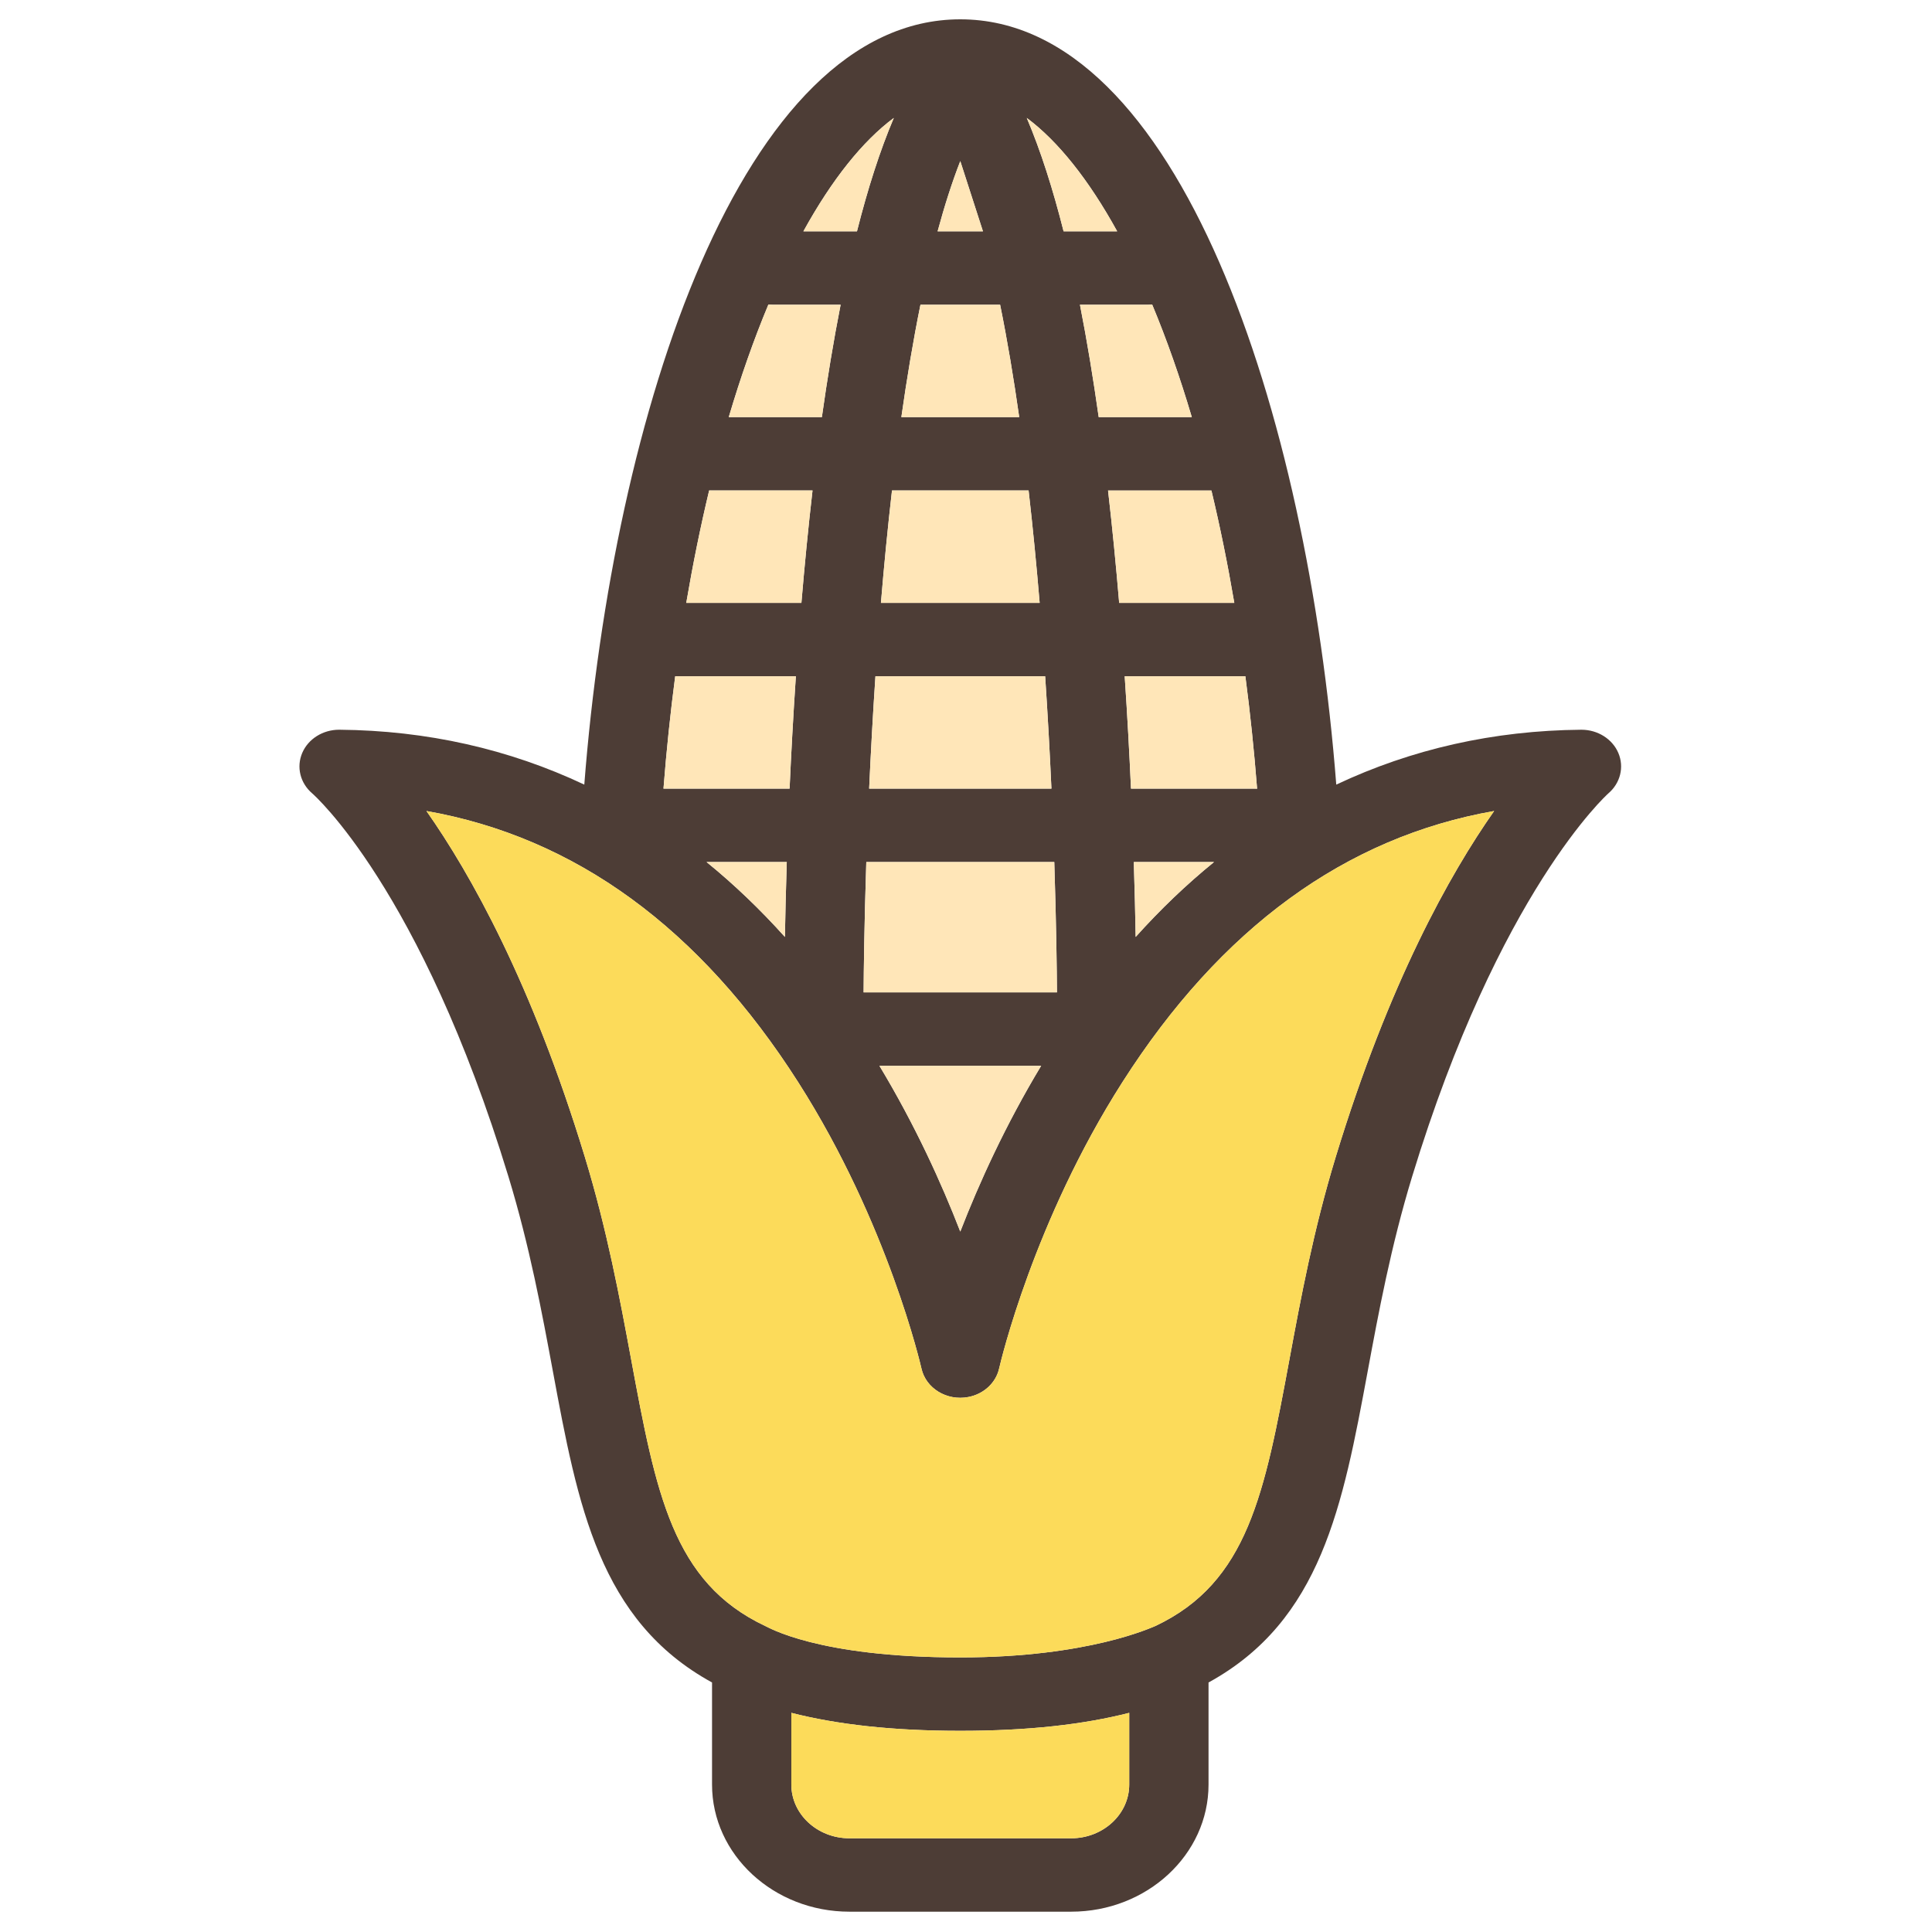
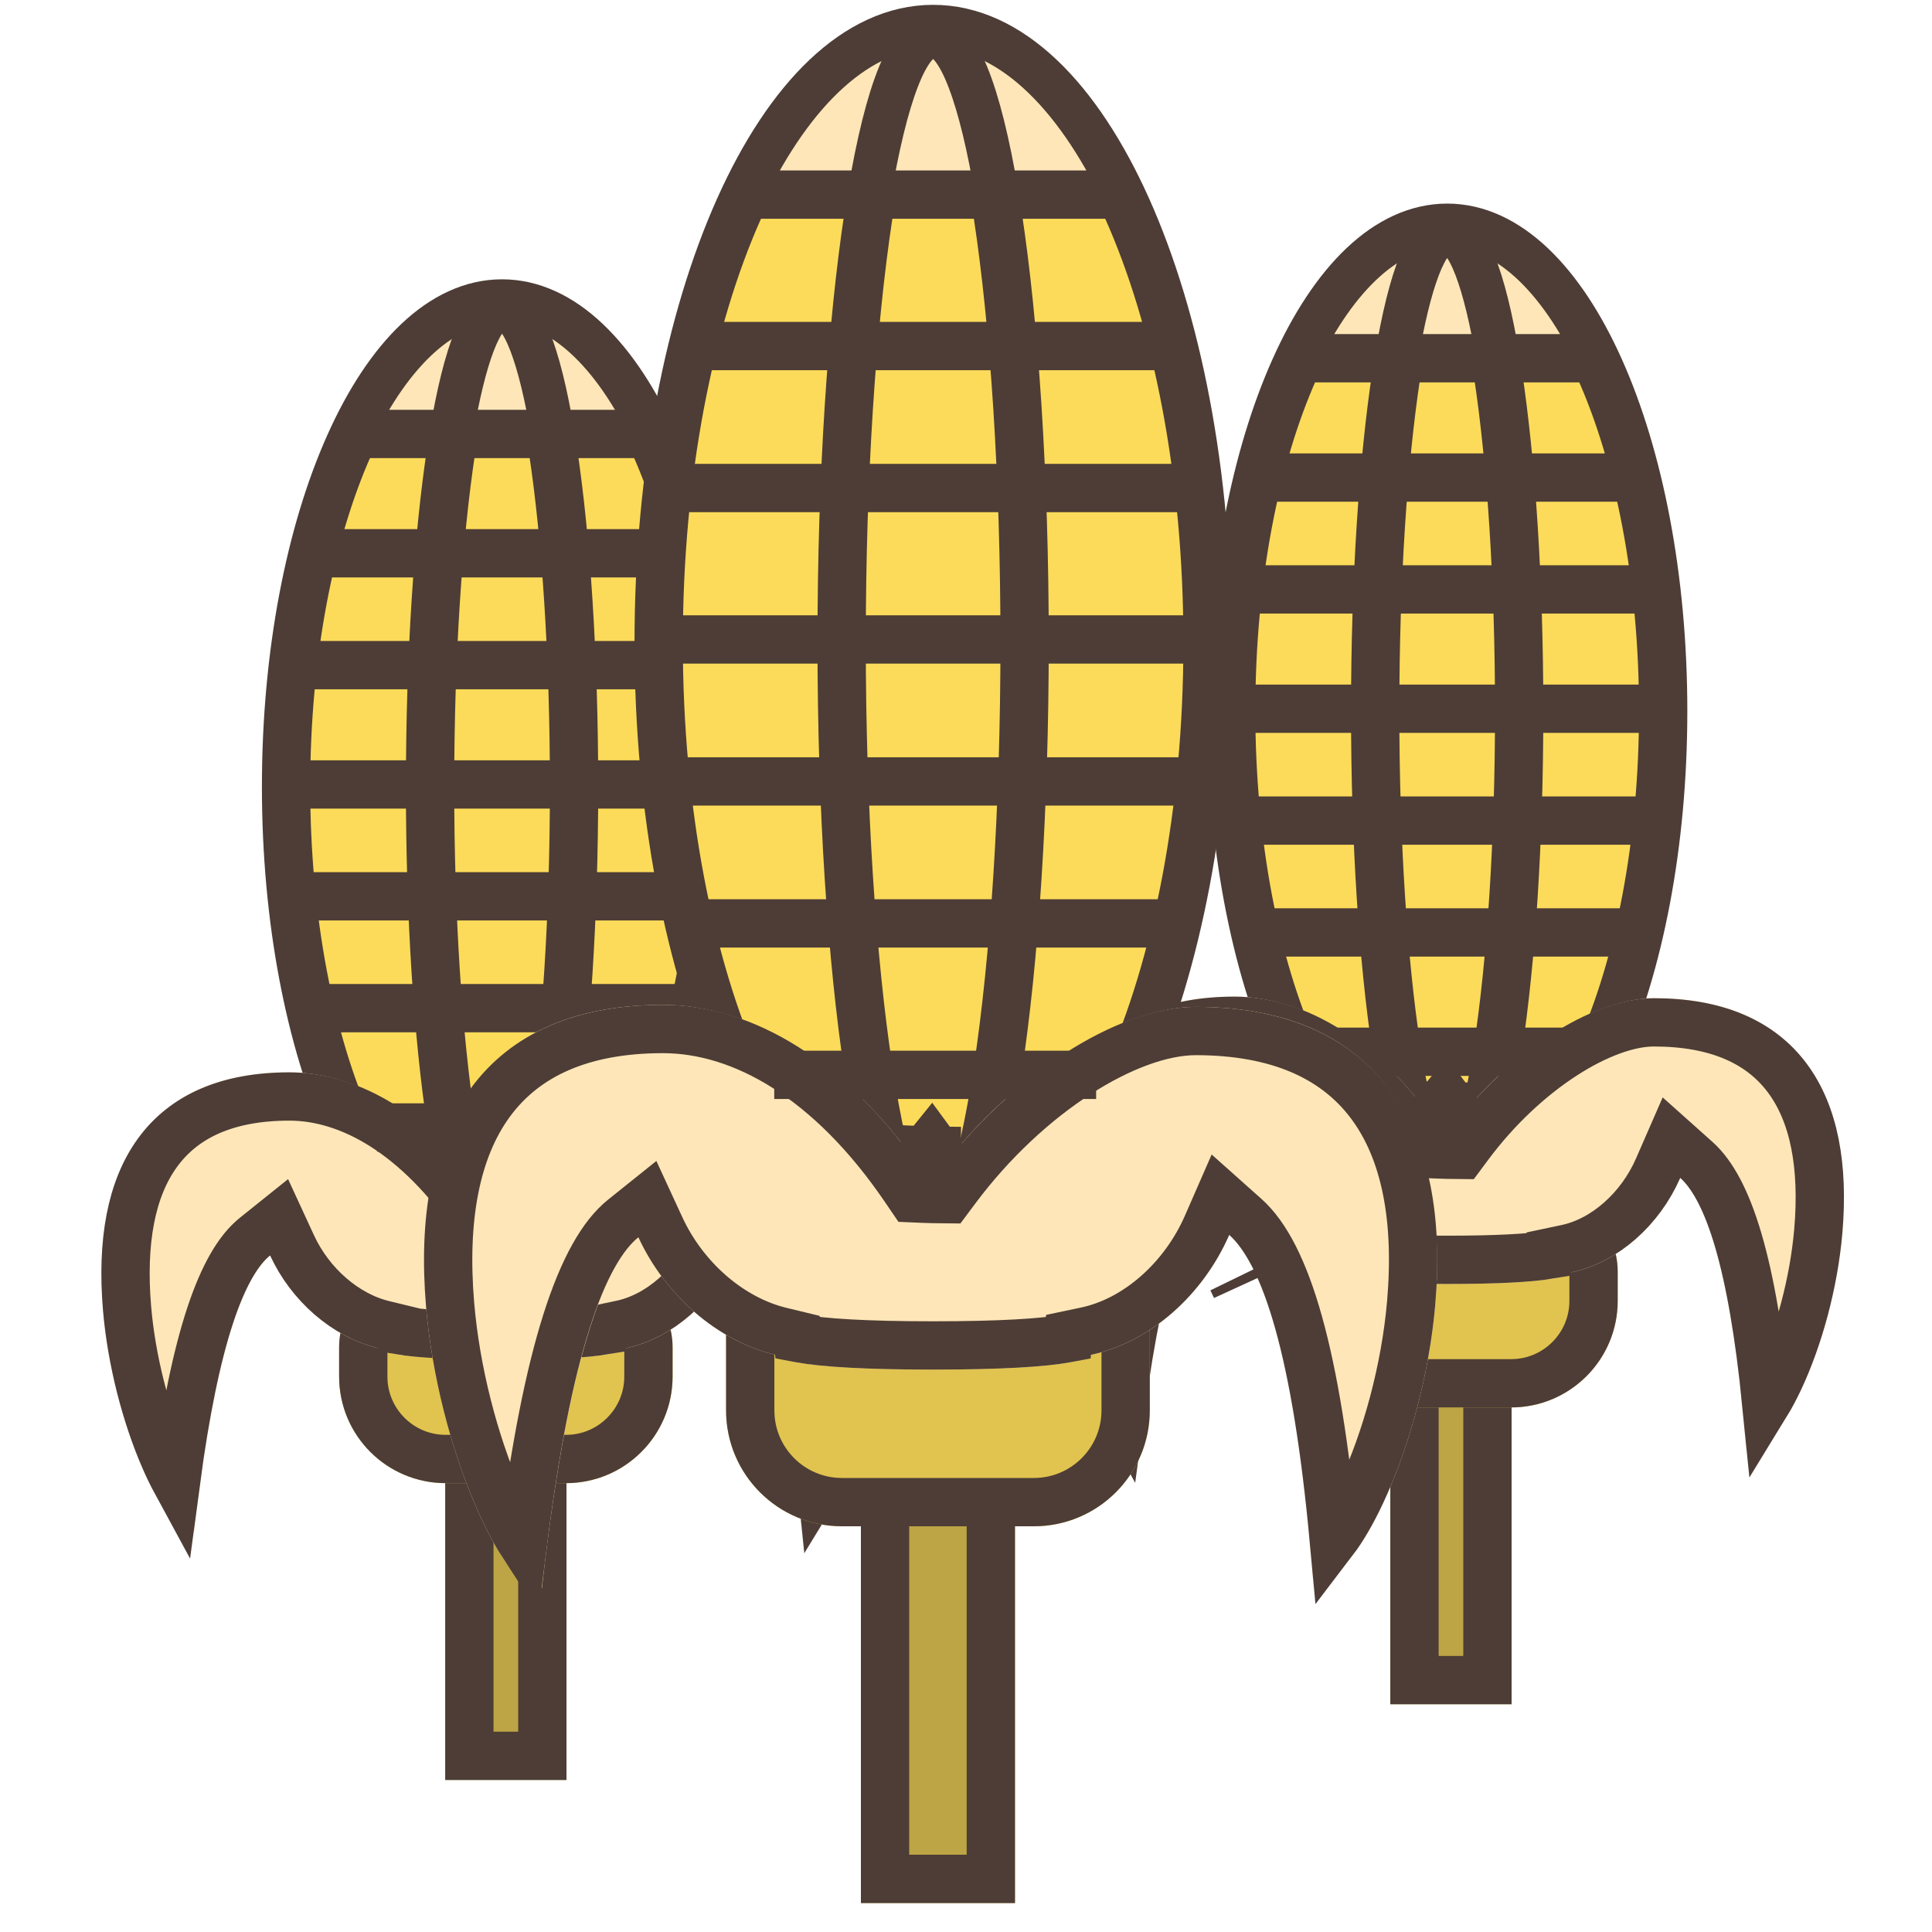
- <svg xmlns="http://www.w3.org/2000/svg" width="200px" height="200px" viewBox="0 0 200 200" version="1.1">
-   <defs />
+ <svg xmlns="http://www.w3.org/2000/svg" xmlns:xlink="http://www.w3.org/1999/xlink" width="200px" height="200px" viewBox="0 0 200 200" version="1.1">
+   <defs>
+     <path d="M36.089,109.486 C36.089,106.021 38.906,103.212 42.366,103.212 L42.366,103.212 C45.832,103.212 48.642,106.023 48.642,109.486 L48.642,152.848 L36.089,152.848 L36.089,109.486 Z" id="path-1" />
+     <path d="M25.106,108.056 C25.106,103.64 28.686,100.061 33.112,100.061 L51.619,100.061 C56.041,100.061 59.626,103.642 59.626,108.056 L59.626,111.091 C59.626,117.183 54.68,122.121 48.597,122.121 L36.135,122.121 C30.043,122.121 25.106,117.184 25.106,111.091 L25.106,108.056 Z" id="path-2" />
+     <path d="M41.289,93.439 C41.515,93.448 41.743,93.455 41.973,93.46 C42.062,93.462 42.151,93.463 42.239,93.464 C48.981,84.41 57.807,79.758 63.371,79.758 C96.711,79.758 78.875,129.095 72.915,126.413 C71.413,107.34 68.522,100.519 66.101,98.356 C64.021,103.12 59.781,107.091 54.833,108.136 C54.833,108.136 54.722,109.341 41.973,109.341 C29.224,109.341 29.114,108.136 29.114,108.136 C24.285,106.966 20.089,103.161 17.961,98.548 C15.817,100.267 12.408,106.385 10.102,127.16 C4.878,129.349 -13.138,79.594 19.956,79.594 C25.606,79.594 33.921,82.604 41.289,93.439 Z" id="path-3" />
+     <path d="M36.089,109.486 C36.089,106.021 38.906,103.212 42.366,103.212 L42.366,103.212 C45.832,103.212 48.642,106.023 48.642,109.486 L48.642,152.848 L36.089,152.848 L36.089,109.486 Z" id="path-4" />
+     <path d="M25.106,108.056 C25.106,103.64 28.686,100.061 33.112,100.061 L51.619,100.061 C56.041,100.061 59.626,103.642 59.626,108.056 L59.626,111.091 C59.626,117.183 54.68,122.121 48.597,122.121 L36.135,122.121 C30.043,122.121 25.106,117.184 25.106,111.091 L25.106,108.056 Z" id="path-5" />
+     <path d="M41.289,93.439 C41.515,93.448 41.743,93.455 41.973,93.46 C42.062,93.462 42.151,93.463 42.239,93.464 C48.981,84.41 57.807,79.758 63.371,79.758 C96.711,79.758 78.875,129.095 72.915,126.413 C71.413,107.34 68.522,100.519 66.101,98.356 C64.021,103.12 59.781,107.091 54.833,108.136 C54.833,108.136 54.722,109.341 41.973,109.341 C29.224,109.341 29.114,108.136 29.114,108.136 C24.285,106.966 20.089,103.161 17.961,98.548 C15.817,100.267 12.408,106.385 10.102,127.16 C4.878,129.349 -13.138,79.594 19.956,79.594 C25.606,79.594 33.921,82.604 41.289,93.439 Z" id="path-6" />
+     <path d="M45.855,138.979 C45.855,134.572 49.434,131 53.829,131 L53.829,131 C58.234,131 61.804,134.568 61.804,138.979 L61.804,194 L45.855,194 L45.855,138.979 Z" id="path-7" />
+     <path d="M31.899,135.005 C31.899,130.584 35.488,127 39.893,127 L67.766,127 C72.181,127 75.76,130.575 75.76,135.005 L75.76,143.004 C75.76,149.629 70.382,155 63.76,155 L43.899,155 C37.271,155 31.899,149.634 31.899,143.004 L31.899,135.005 Z" id="path-8" />
+     <path d="M52.461,118.595 C52.749,118.607 53.039,118.616 53.331,118.622 C53.444,118.624 53.556,118.626 53.668,118.627 C62.235,107.136 73.449,101.232 80.518,101.232 C122.88,101.232 100.217,163.851 92.645,160.447 C90.736,136.234 87.061,127.578 83.985,124.835 C81.341,130.883 75.955,135.924 69.67,137.249 C69.67,137.249 69.529,138.779 53.331,138.779 C37.132,138.779 36.971,137.245 36.971,137.245 C30.845,135.763 25.522,130.937 22.821,125.081 C20.097,127.263 15.765,135.028 12.835,161.395 C6.198,164.174 -16.693,101.023 25.355,101.023 C32.535,101.023 43.099,104.843 52.461,118.595 Z" id="path-9" />
+   </defs>
  <g id="Page-1" stroke="none" stroke-width="1" fill="none" fill-rule="evenodd">
-     <g id="corn" transform="translate(31, 2)">
-       <g id="Group">
-         <path d="M136.528,75.942 C135.908,74.493 134.394,73.542 132.711,73.542 L132.672,73.542 C123.624,73.621 115.131,75.542 107.33,79.223 C104.335,40.7 91.024,0 68.408,0 C45.792,0 32.481,40.7 29.486,79.222 C21.684,75.542 13.191,73.621 4.144,73.541 L4.105,73.541 C2.422,73.541 0.908,74.492 0.288,75.942 C-0.337,77.403 0.075,79.07 1.324,80.135 C1.435,80.229 12.527,89.941 21.638,119.816 C23.831,127.006 25.107,133.883 26.233,139.95 C28.81,153.834 31.028,165.769 42.71,172.17 L42.71,182.737 C42.71,189.993 49.089,195.897 56.93,195.897 L79.886,195.897 C87.728,195.897 94.107,189.993 94.107,182.737 L94.107,172.17 C105.789,165.768 108.007,153.833 110.584,139.949 C111.709,133.882 112.986,127.006 115.178,119.816 C124.182,90.293 135.4,80.215 135.493,80.134 C136.741,79.07 137.153,77.404 136.528,75.942 Z M79.886,188.299 L56.93,188.299 C53.616,188.299 50.919,185.804 50.919,182.737 L50.919,175.314 C55.647,176.521 61.388,177.174 68.408,177.174 C75.429,177.174 81.169,176.521 85.897,175.314 L85.897,182.737 C85.897,185.804 83.201,188.299 79.886,188.299 Z M68.408,169.576 C53.557,169.576 48.477,166.41 48.206,166.318 C38.62,161.797 36.906,152.571 34.324,138.663 C33.164,132.412 31.849,125.327 29.539,117.753 C24.053,99.761 17.722,88.467 13.147,81.956 C28.537,84.666 41.457,94.082 51.639,110.044 C60.965,124.666 64.355,139.518 64.388,139.666 C64.845,141.72 67.015,143.043 69.234,142.62 C70.891,142.305 72.107,141.107 72.428,139.666 L72.429,139.666 C72.429,139.666 72.431,139.659 72.431,139.658 C72.433,139.649 72.435,139.642 72.437,139.634 C72.587,138.981 76.017,124.406 85.179,110.044 C95.361,94.081 108.28,84.665 123.671,81.956 C119.096,88.467 112.765,99.76 107.278,117.752 C104.968,125.326 103.653,132.411 102.494,138.663 C99.912,152.571 98.197,161.796 88.611,166.318 C88.339,166.41 81.755,169.576 68.408,169.576 Z M54.08,41.178 L44.441,41.178 C45.676,37.011 47.047,33.109 48.545,29.525 C48.684,29.538 48.826,29.545 48.97,29.545 L56.021,29.545 C55.285,33.286 54.642,37.196 54.08,41.178 Z M75.48,48.776 C75.925,52.654 76.303,56.563 76.624,60.408 L60.194,60.408 C60.514,56.562 60.893,52.654 61.338,48.776 L75.48,48.776 Z M62.308,41.178 C62.88,37.153 63.535,33.238 64.285,29.546 L72.532,29.546 C73.282,33.238 73.937,37.153 74.508,41.178 L62.308,41.178 Z M77.194,68.006 C77.466,72.084 77.679,76.001 77.843,79.638 L58.975,79.638 C59.14,76.001 59.351,72.084 59.625,68.006 L77.194,68.006 Z M78.139,87.237 C78.35,93.732 78.403,98.603 78.416,100.731 L58.401,100.731 C58.414,98.603 58.467,93.732 58.679,87.237 L78.139,87.237 Z M86.371,87.237 L94.675,87.237 C91.841,89.54 89.134,92.126 86.563,94.99 C86.526,92.809 86.465,90.192 86.371,87.237 Z M68.408,125.493 C66.471,120.494 63.742,114.48 60.037,108.33 L76.779,108.33 C73.074,114.48 70.345,120.494 68.408,125.493 Z M50.254,94.991 C47.684,92.126 44.976,89.541 42.142,87.237 L50.446,87.237 C50.352,90.192 50.292,92.81 50.254,94.991 Z M98.97,79.639 L86.08,79.639 C85.916,76.009 85.704,72.093 85.429,68.007 L97.92,68.007 C98.42,71.804 98.826,75.691 99.134,79.647 C99.078,79.645 99.025,79.639 98.97,79.639 Z M84.855,60.408 C84.533,56.579 84.154,52.673 83.705,48.777 L94.406,48.777 C95.299,52.503 96.09,56.391 96.774,60.408 L84.855,60.408 Z M82.737,41.178 C82.174,37.196 81.531,33.286 80.796,29.546 L87.848,29.546 C87.99,29.546 88.132,29.539 88.272,29.526 C89.768,33.109 91.141,37.011 92.375,41.179 L82.737,41.179 L82.737,41.178 Z M79.103,21.947 C78.001,17.586 76.738,13.611 75.291,10.209 C78.51,12.602 81.699,16.588 84.649,21.947 L79.103,21.947 Z M70.755,21.947 L66.061,21.947 C66.775,19.309 67.555,16.864 68.408,14.676 L70.755,21.947 Z M61.526,10.209 C60.079,13.611 58.815,17.586 57.714,21.947 L52.167,21.947 C55.117,16.587 58.306,12.601 61.526,10.209 Z M53.112,48.776 C52.663,52.673 52.283,56.578 51.962,60.408 L40.042,60.408 C40.727,56.39 41.518,52.502 42.411,48.776 L53.112,48.776 Z M51.388,68.006 C51.114,72.093 50.901,76.009 50.738,79.638 L37.684,79.638 C37.991,75.686 38.398,71.801 38.897,68.006 L51.388,68.006 Z" id="Shape" fill="#4D3D36" fill-rule="nonzero" />
-         <path d="M79.886,188.299 L56.93,188.299 C53.616,188.299 50.919,185.804 50.919,182.737 L50.919,175.314 C55.647,176.521 61.388,177.174 68.408,177.174 C75.429,177.174 81.169,176.521 85.897,175.314 L85.897,182.737 C85.897,185.804 83.201,188.299 79.886,188.299 Z" id="Path-Copy-2" fill="#FCDB5A" />
-         <path d="M68.408,169.576 C53.557,169.576 48.477,166.41 48.206,166.318 C38.62,161.797 36.906,152.571 34.324,138.663 C33.164,132.412 31.849,125.327 29.539,117.753 C24.053,99.761 17.722,88.467 13.147,81.956 C28.537,84.666 41.457,94.082 51.639,110.044 C60.965,124.666 64.355,139.518 64.388,139.666 C64.845,141.72 67.015,143.043 69.234,142.62 C70.891,142.305 72.107,141.107 72.428,139.666 L72.429,139.666 C72.429,139.666 72.431,139.659 72.431,139.658 C72.433,139.649 72.435,139.642 72.437,139.634 C72.587,138.981 76.017,124.406 85.179,110.044 C95.361,94.081 108.28,84.665 123.671,81.956 C119.096,88.467 112.765,99.76 107.278,117.752 C104.968,125.326 103.653,132.411 102.494,138.663 C99.912,152.571 98.197,161.796 88.611,166.318 C88.339,166.41 81.755,169.576 68.408,169.576 Z" id="Path-Copy" fill="#FCDB5A" />
-         <path d="M51.388,68.006 C51.114,72.093 50.901,76.009 50.738,79.638 L37.684,79.638 C37.991,75.686 38.398,71.801 38.897,68.006 L51.388,68.006 Z" id="Path-Copy-3" fill="#FFE6B8" />
-         <path d="M53.112,48.776 C52.663,52.673 52.283,56.578 51.962,60.408 L40.042,60.408 C40.727,56.39 41.518,52.502 42.411,48.776 L53.112,48.776 Z" id="Path-Copy-4" fill="#FFE6B8" />
-         <path d="M61.526,10.209 C60.079,13.611 58.815,17.586 57.714,21.947 L52.167,21.947 C55.117,16.587 58.306,12.601 61.526,10.209 Z" id="Path-Copy-5" fill="#FFE6B8" />
-         <path d="M70.755,21.947 L66.061,21.947 C66.775,19.309 67.555,16.864 68.408,14.676 L70.755,21.947 Z" id="Path-Copy-6" fill="#FFE6B8" />
-         <path d="M79.103,21.947 C78.001,17.586 76.738,13.611 75.291,10.209 C78.51,12.602 81.699,16.588 84.649,21.947 L79.103,21.947 Z" id="Path-Copy-7" fill="#FFE6B8" />
-         <path d="M82.737,41.178 C82.174,37.196 81.531,33.286 80.796,29.546 L87.848,29.546 C87.99,29.546 88.132,29.539 88.272,29.526 C89.768,33.109 91.141,37.011 92.375,41.179 L82.737,41.179 L82.737,41.178 Z" id="Path-Copy-8" fill="#FFE6B8" />
-         <path d="M84.855,60.408 C84.533,56.579 84.154,52.673 83.705,48.777 L94.406,48.777 C95.299,52.503 96.09,56.391 96.774,60.408 L84.855,60.408 Z" id="Path-Copy-9" fill="#FFE6B8" />
-         <path d="M98.97,79.639 L86.08,79.639 C85.916,76.009 85.704,72.093 85.429,68.007 L97.92,68.007 C98.42,71.804 98.826,75.691 99.134,79.647 C99.078,79.645 99.025,79.639 98.97,79.639 Z" id="Path-Copy-10" fill="#FFE6B8" />
-         <path d="M50.254,94.991 C47.684,92.126 44.976,89.541 42.142,87.237 L50.446,87.237 C50.352,90.192 50.292,92.81 50.254,94.991 Z" id="Path-Copy-11" fill="#FFE6B8" />
-         <path d="M68.408,125.493 C66.471,120.494 63.742,114.48 60.037,108.33 L76.779,108.33 C73.074,114.48 70.345,120.494 68.408,125.493 Z" id="Path-Copy-12" fill="#FFE6B8" />
-         <path d="M86.371,87.237 L94.675,87.237 C91.841,89.54 89.134,92.126 86.563,94.99 C86.526,92.809 86.465,90.192 86.371,87.237 Z" id="Path-Copy-13" fill="#FFE6B8" />
-         <path d="M78.139,87.237 C78.35,93.732 78.403,98.603 78.416,100.731 L58.401,100.731 C58.414,98.603 58.467,93.732 58.679,87.237 L78.139,87.237 Z" id="Path-Copy-14" fill="#FFE6B8" />
-         <path d="M77.194,68.006 C77.466,72.084 77.679,76.001 77.843,79.638 L58.975,79.638 C59.14,76.001 59.351,72.084 59.625,68.006 L77.194,68.006 Z" id="Path-Copy-15" fill="#FFE6B8" />
-         <path d="M62.308,41.178 C62.88,37.153 63.535,33.238 64.285,29.546 L72.532,29.546 C73.282,33.238 73.937,37.153 74.508,41.178 L62.308,41.178 Z" id="Path-Copy-16" fill="#FFE6B8" />
-         <path d="M75.48,48.776 C75.925,52.654 76.303,56.563 76.624,60.408 L60.194,60.408 C60.514,56.562 60.893,52.654 61.338,48.776 L75.48,48.776 Z" id="Path-Copy-17" fill="#FFE6B8" />
-         <path d="M54.08,41.178 L44.441,41.178 C45.676,37.011 47.047,33.109 48.545,29.525 C48.684,29.538 48.826,29.545 48.97,29.545 L56.021,29.545 C55.285,33.286 54.642,37.196 54.08,41.178 Z" id="Path-Copy-18" fill="#FFE6B8" />
+     <g id="Desktop-HD" transform="translate(-732, -398)">
+       <g id="Group" transform="translate(742, 401)">
+         <g id="Jagung-Copy-4" transform="translate(97.83784, 20.57576)">
+           <g id="Path">
+             <use fill="#BDA445" fill-rule="evenodd" xlink:href="#path-1" />
+             <path stroke="#4D3D36" stroke-width="5" d="M46.142,150.348 L38.589,150.348 L38.589,109.486 C38.589,107.405 40.284,105.712 42.366,105.712 C44.451,105.712 46.142,107.403 46.142,109.486 L46.142,150.348 Z" />
+           </g>
+           <g id="Rectangle">
+             <use fill="#E1C34F" fill-rule="evenodd" xlink:href="#path-2" />
+             <path stroke="#4D3D36" stroke-width="5" d="M27.606,108.056 C27.606,105.02 30.068,102.561 33.112,102.561 L51.619,102.561 C54.661,102.561 57.126,105.023 57.126,108.056 L57.126,111.091 C57.126,115.799 53.302,119.621 48.597,119.621 L36.135,119.621 C31.424,119.621 27.606,115.803 27.606,111.091 L27.606,108.056 Z" />
+           </g>
+           <ellipse id="Oval" stroke="#4D3D36" stroke-width="5" fill="#FCDB5A" cx="41.973" cy="50.03" rx="22.36" ry="50.03" />
+           <path d="M57.318,13.64 C53.314,5.184 47.914,0 41.973,0 C36.086,0 30.73,5.091 26.737,13.414 C26.737,13.414 57.318,13.64 57.318,13.64 Z" id="Oval-Copy-2" stroke="#4D3D36" stroke-width="4" fill="#FFE6B8" />
+           <ellipse id="Oval-Copy" stroke="#4D3D36" stroke-width="5" fill="#FCDB5A" cx="41.973" cy="50.03" rx="7.453" ry="49.242" />
+           <path d="M46.987,13.595 C45.663,5.638 43.904,0.788 41.973,0.788 C40.048,0.788 38.294,5.61 36.971,13.525 C36.971,13.525 46.987,13.525 46.987,13.595 Z" id="Oval-Copy-3" stroke="#4D3D36" stroke-width="4" fill="#FFE6B8" />
+           <g id="Combined-Shape">
+             <use fill="#FFE6B8" fill-rule="evenodd" xlink:href="#path-3" />
+             <path stroke="#4D3D36" stroke-width="5" d="M75.01,121.737 C73.58,107.393 71.159,99.522 67.766,96.492 L65.191,94.191 L63.809,97.356 C61.963,101.585 58.276,104.854 54.317,105.689 L52.512,106.07 L52.488,106.323 C50.589,106.641 47.185,106.841 41.973,106.841 C36.762,106.841 33.357,106.641 31.458,106.323 L31.44,106.127 L29.702,105.706 C25.758,104.75 22.105,101.564 20.231,97.501 L18.892,94.598 L16.397,96.598 C12.957,99.356 10.193,107.133 8.212,121.993 C7.835,121.299 7.452,120.512 7.074,119.649 C5.096,115.128 3.603,109.376 3.151,103.989 C2.003,90.302 7.114,82.094 19.956,82.094 C26.259,82.094 33.256,86.072 39.222,94.845 L39.931,95.887 L41.19,95.937 C41.433,95.947 41.678,95.954 41.923,95.959 C42.067,95.962 42.067,95.962 42.21,95.964 L43.483,95.979 L44.244,94.957 C50.034,87.183 58.07,82.258 63.371,82.258 C76.345,82.258 81.552,90.423 80.39,103.876 C79.929,109.206 78.394,114.857 76.363,119.194 C75.913,120.154 75.456,121.01 75.01,121.737 Z M42.247,92.788 L43.357,92.034 C42.861,91.305 42.357,90.604 41.846,89.93 C41.293,90.59 40.755,91.271 40.234,91.971 L41.316,92.777 L41.768,93.114 L42.239,93.464 L42.247,92.788 L42.268,90.964 C42.146,90.963 42.146,90.963 42.023,90.96 C41.811,90.956 41.599,90.95 41.389,90.941 L41.316,92.777 L41.289,93.439 L41.768,93.114 L42.247,92.788 Z" />
+           </g>
+           <path d="M27.459,13.509 L58.391,13.509" id="Path-5" stroke="#4D3D36" stroke-width="5" />
+           <path d="M22.752,25.861 L61.532,25.861" id="Path-5-Copy-3" stroke="#4D3D36" stroke-width="5" />
+           <path d="M20.398,37.44 L64.67,37.44" id="Path-5-Copy-4" stroke="#4D3D36" stroke-width="5" />
+           <path d="M19.614,49.792 L64.67,49.792" id="Path-5-Copy-5" stroke="#4D3D36" stroke-width="5" />
+           <path d="M19.614,61.371 L64.67,61.371" id="Path-5-Copy-6" stroke="#4D3D36" stroke-width="5" />
+           <path d="M21.967,72.95 L63.101,72.95" id="Path-5-Copy-7" stroke="#4D3D36" stroke-width="5" />
+           <path d="M29.028,85.302 L55.256,85.302" id="Path-5-Copy-8" stroke="#4D3D36" stroke-width="5" />
+         </g>
+         <g id="Jagung-Copy-3" transform="translate(0, 28.41414)">
+           <g id="Path">
+             <use fill="#BDA445" fill-rule="evenodd" xlink:href="#path-4" />
+             <path stroke="#4D3D36" stroke-width="5" d="M46.142,150.348 L38.589,150.348 L38.589,109.486 C38.589,107.405 40.284,105.712 42.366,105.712 C44.451,105.712 46.142,107.403 46.142,109.486 L46.142,150.348 Z" />
+           </g>
+           <g id="Rectangle">
+             <use fill="#E1C34F" fill-rule="evenodd" xlink:href="#path-5" />
+             <path stroke="#4D3D36" stroke-width="5" d="M27.606,108.056 C27.606,105.02 30.068,102.561 33.112,102.561 L51.619,102.561 C54.661,102.561 57.126,105.023 57.126,108.056 L57.126,111.091 C57.126,115.799 53.302,119.621 48.597,119.621 L36.135,119.621 C31.424,119.621 27.606,115.803 27.606,111.091 L27.606,108.056 Z" />
+           </g>
+           <ellipse id="Oval" stroke="#4D3D36" stroke-width="5" fill="#FCDB5A" cx="41.973" cy="50.03" rx="22.36" ry="50.03" />
+           <path d="M57.318,13.64 C53.314,5.184 47.914,0 41.973,0 C36.086,0 30.73,5.091 26.737,13.414 C26.737,13.414 57.318,13.64 57.318,13.64 Z" id="Oval-Copy-2" stroke="#4D3D36" stroke-width="4" fill="#FFE6B8" />
+           <ellipse id="Oval-Copy" stroke="#4D3D36" stroke-width="5" fill="#FCDB5A" cx="41.973" cy="50.03" rx="7.453" ry="49.242" />
+           <path d="M46.987,13.595 C45.663,5.638 43.904,0.788 41.973,0.788 C40.048,0.788 38.294,5.61 36.971,13.525 C36.971,13.525 46.987,13.525 46.987,13.595 Z" id="Oval-Copy-3" stroke="#4D3D36" stroke-width="4" fill="#FFE6B8" />
+           <g id="Combined-Shape">
+             <use fill="#FFE6B8" fill-rule="evenodd" xlink:href="#path-6" />
+             <path stroke="#4D3D36" stroke-width="5" d="M75.01,121.737 C73.58,107.393 71.159,99.522 67.766,96.492 L65.191,94.191 L63.809,97.356 C61.963,101.585 58.276,104.854 54.317,105.689 L52.512,106.07 L52.488,106.323 C50.589,106.641 47.185,106.841 41.973,106.841 C36.762,106.841 33.357,106.641 31.458,106.323 L31.44,106.127 L29.702,105.706 C25.758,104.75 22.105,101.564 20.231,97.501 L18.892,94.598 L16.397,96.598 C12.957,99.356 10.193,107.133 8.212,121.993 C7.835,121.299 7.452,120.512 7.074,119.649 C5.096,115.128 3.603,109.376 3.151,103.989 C2.003,90.302 7.114,82.094 19.956,82.094 C26.259,82.094 33.256,86.072 39.222,94.845 L39.931,95.887 L41.19,95.937 C41.433,95.947 41.678,95.954 41.923,95.959 C42.067,95.962 42.067,95.962 42.21,95.964 L43.483,95.979 L44.244,94.957 C50.034,87.183 58.07,82.258 63.371,82.258 C76.345,82.258 81.552,90.423 80.39,103.876 C79.929,109.206 78.394,114.857 76.363,119.194 C75.913,120.154 75.456,121.01 75.01,121.737 Z M66.261,103.11 C66.342,103.299 66.423,103.497 66.503,103.703 L66.261,103.11 Z M41.316,92.777 L41.768,93.114 L42.239,93.464 L42.247,92.788 L42.268,90.964 C42.146,90.963 42.146,90.963 42.023,90.96 C41.811,90.956 41.599,90.95 41.389,90.941 L41.316,92.777 L41.289,93.439 L41.768,93.114 L42.247,92.788 L43.357,92.034 C42.861,91.305 42.357,90.604 41.846,89.93 C41.293,90.59 40.755,91.271 40.234,91.971 L41.316,92.777 Z" />
+           </g>
+           <path d="M27.459,13.509 L58.391,13.509" id="Path-5" stroke="#4D3D36" stroke-width="5" />
+           <path d="M22.752,25.861 L61.532,25.861" id="Path-5-Copy-3" stroke="#4D3D36" stroke-width="5" />
+           <path d="M20.398,37.44 L64.67,37.44" id="Path-5-Copy-4" stroke="#4D3D36" stroke-width="5" />
+           <path d="M19.614,49.792 L64.67,49.792" id="Path-5-Copy-5" stroke="#4D3D36" stroke-width="5" />
+           <path d="M19.614,61.371 L64.67,61.371" id="Path-5-Copy-6" stroke="#4D3D36" stroke-width="5" />
+           <path d="M21.967,72.95 L63.101,72.95" id="Path-5-Copy-7" stroke="#4D3D36" stroke-width="5" />
+           <path d="M29.028,85.302 L55.256,85.302" id="Path-5-Copy-8" stroke="#4D3D36" stroke-width="5" />
+         </g>
+         <g id="Jagung" transform="translate(33.26487, 0)">
+           <g id="Path">
+             <use fill="#BDA445" fill-rule="evenodd" xlink:href="#path-7" />
+             <path stroke="#4D3D36" stroke-width="5" d="M59.304,191.5 L48.355,191.5 L48.355,138.979 C48.355,135.956 50.811,133.5 53.829,133.5 C56.854,133.5 59.304,135.95 59.304,138.979 L59.304,191.5 Z" />
+           </g>
+           <g id="Rectangle">
+             <use fill="#E1C34F" fill-rule="evenodd" xlink:href="#path-8" />
+             <path stroke="#4D3D36" stroke-width="5" d="M34.399,135.005 C34.399,131.968 36.866,129.5 39.893,129.5 L67.766,129.5 C70.803,129.5 73.26,131.958 73.26,135.005 L73.26,143.004 C73.26,148.246 69.003,152.5 63.76,152.5 L43.899,152.5 C38.65,152.5 34.399,148.252 34.399,143.004 L34.399,135.005 Z" />
+           </g>
+           <ellipse id="Oval" stroke="#4D3D36" stroke-width="5" fill="#FCDB5A" cx="53.331" cy="63.5" rx="28.41" ry="63.5" />
+           <path d="M72.827,17.312 C67.74,6.579 60.879,0 53.331,0 C45.85,0 39.045,6.462 33.971,17.025 C33.971,17.025 72.827,17.312 72.827,17.312 Z" id="Oval-Copy-2" stroke="#4D3D36" stroke-width="4" fill="#FFE6B8" />
+           <ellipse id="Oval-Copy" stroke="#4D3D36" stroke-width="5" fill="#FCDB5A" cx="53.331" cy="63.5" rx="9.47" ry="62.5" />
+           <path d="M59.701,17.255 C58.019,7.156 55.784,1 53.331,1 C50.885,1 48.656,7.12 46.975,17.167 C46.975,17.167 59.701,17.167 59.701,17.255 Z" id="Oval-Copy-3" stroke="#4D3D36" stroke-width="4" fill="#FFE6B8" />
+           <g id="Combined-Shape">
+             <use fill="#FFE6B8" fill-rule="evenodd" xlink:href="#path-9" />
+             <path stroke="#4D3D36" stroke-width="5" d="M94.812,156.442 C93.036,137.21 89.94,126.795 85.649,122.969 L83.075,120.674 L81.694,123.833 C79.264,129.394 74.409,133.695 69.154,134.803 L67.349,135.183 L67.318,135.518 C67.255,135.53 67.188,135.543 67.118,135.556 C64.724,136.001 60.278,136.279 53.331,136.279 C46.384,136.279 41.934,136 39.533,135.554 C39.451,135.539 39.375,135.524 39.302,135.51 L39.273,135.23 L37.559,134.816 C32.347,133.554 27.552,129.371 25.091,124.034 L23.752,121.132 L21.258,123.13 C16.916,126.608 13.364,136.907 10.853,156.868 C10.05,155.639 9.196,154.021 8.368,152.131 C5.825,146.327 3.91,138.954 3.329,132.042 C1.841,114.323 8.573,103.523 25.355,103.523 C33.597,103.523 42.693,108.689 50.394,120.002 L51.101,121.04 L52.355,121.093 C52.663,121.106 52.971,121.115 53.281,121.122 C53.401,121.124 53.522,121.126 53.642,121.127 L54.913,121.14 L55.673,120.121 C63.146,110.096 73.544,103.732 80.518,103.732 C97.464,103.732 104.323,114.475 102.816,131.9 C102.224,138.744 100.252,145.994 97.638,151.569 C96.694,153.583 95.718,155.254 94.812,156.442 Z M84.297,129.51 C84.423,129.761 84.547,130.025 84.671,130.303 L84.297,129.51 Z M52.497,117.754 L53.069,118.181 L53.668,118.627 L53.677,117.767 L53.695,116.127 C53.59,116.126 53.485,116.125 53.381,116.123 C53.108,116.117 52.837,116.109 52.567,116.097 L52.497,117.754 L52.461,118.595 L53.069,118.181 L53.677,117.767 L54.528,117.188 C54.071,116.518 53.61,115.867 53.143,115.234 C52.639,115.853 52.146,116.486 51.664,117.133 L52.497,117.754 Z" />
+           </g>
+           <path d="M34.889,17.146 L74.191,17.146" id="Path-5" stroke="#4D3D36" stroke-width="5" />
+           <path d="M28.908,32.823 L78.182,32.823" id="Path-5-Copy-3" stroke="#4D3D36" stroke-width="5" />
+           <path d="M25.918,47.52 L82.169,47.52" id="Path-5-Copy-4" stroke="#4D3D36" stroke-width="5" />
+           <path d="M24.921,63.197 L82.169,63.197" id="Path-5-Copy-5" stroke="#4D3D36" stroke-width="5" />
+           <path d="M24.921,77.894 L82.169,77.894" id="Path-5-Copy-6" stroke="#4D3D36" stroke-width="5" />
+           <path d="M27.911,92.591 L80.176,92.591" id="Path-5-Copy-7" stroke="#4D3D36" stroke-width="5" />
+           <path d="M36.883,108.268 L70.207,108.268" id="Path-5-Copy-8" stroke="#4D3D36" stroke-width="5" />
+         </g>
      </g>
    </g>
  </g>
</svg>
